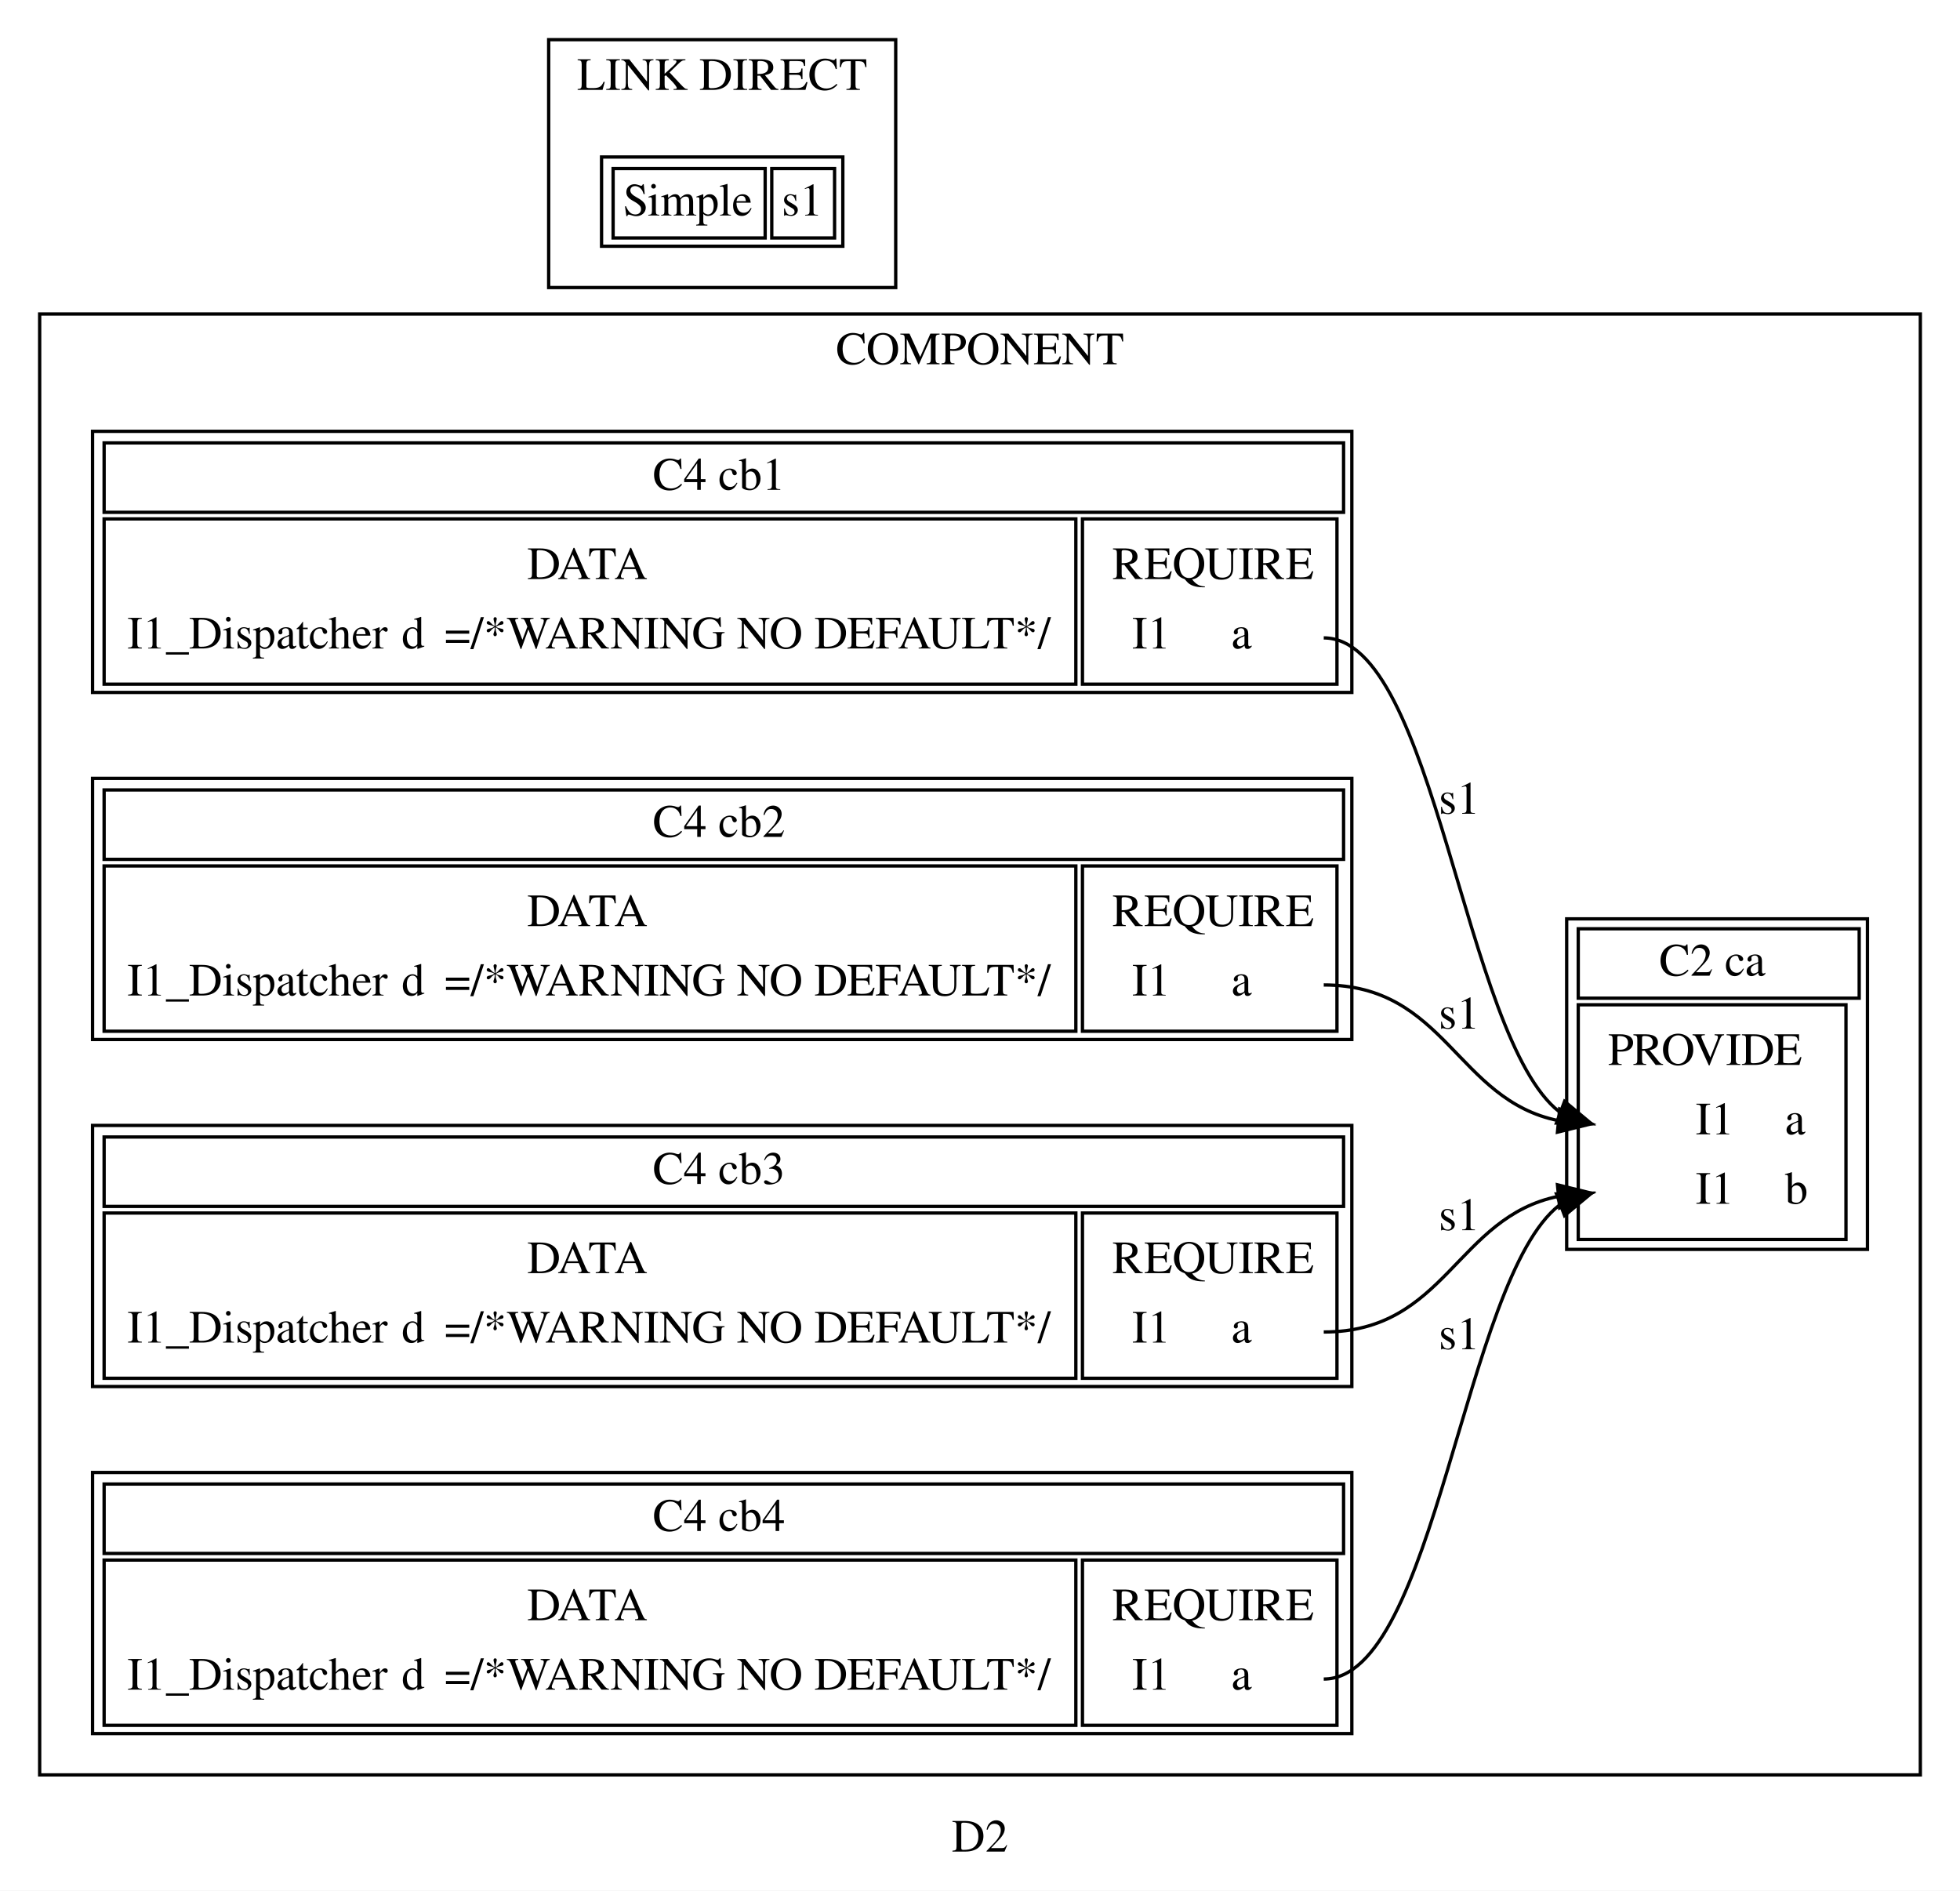
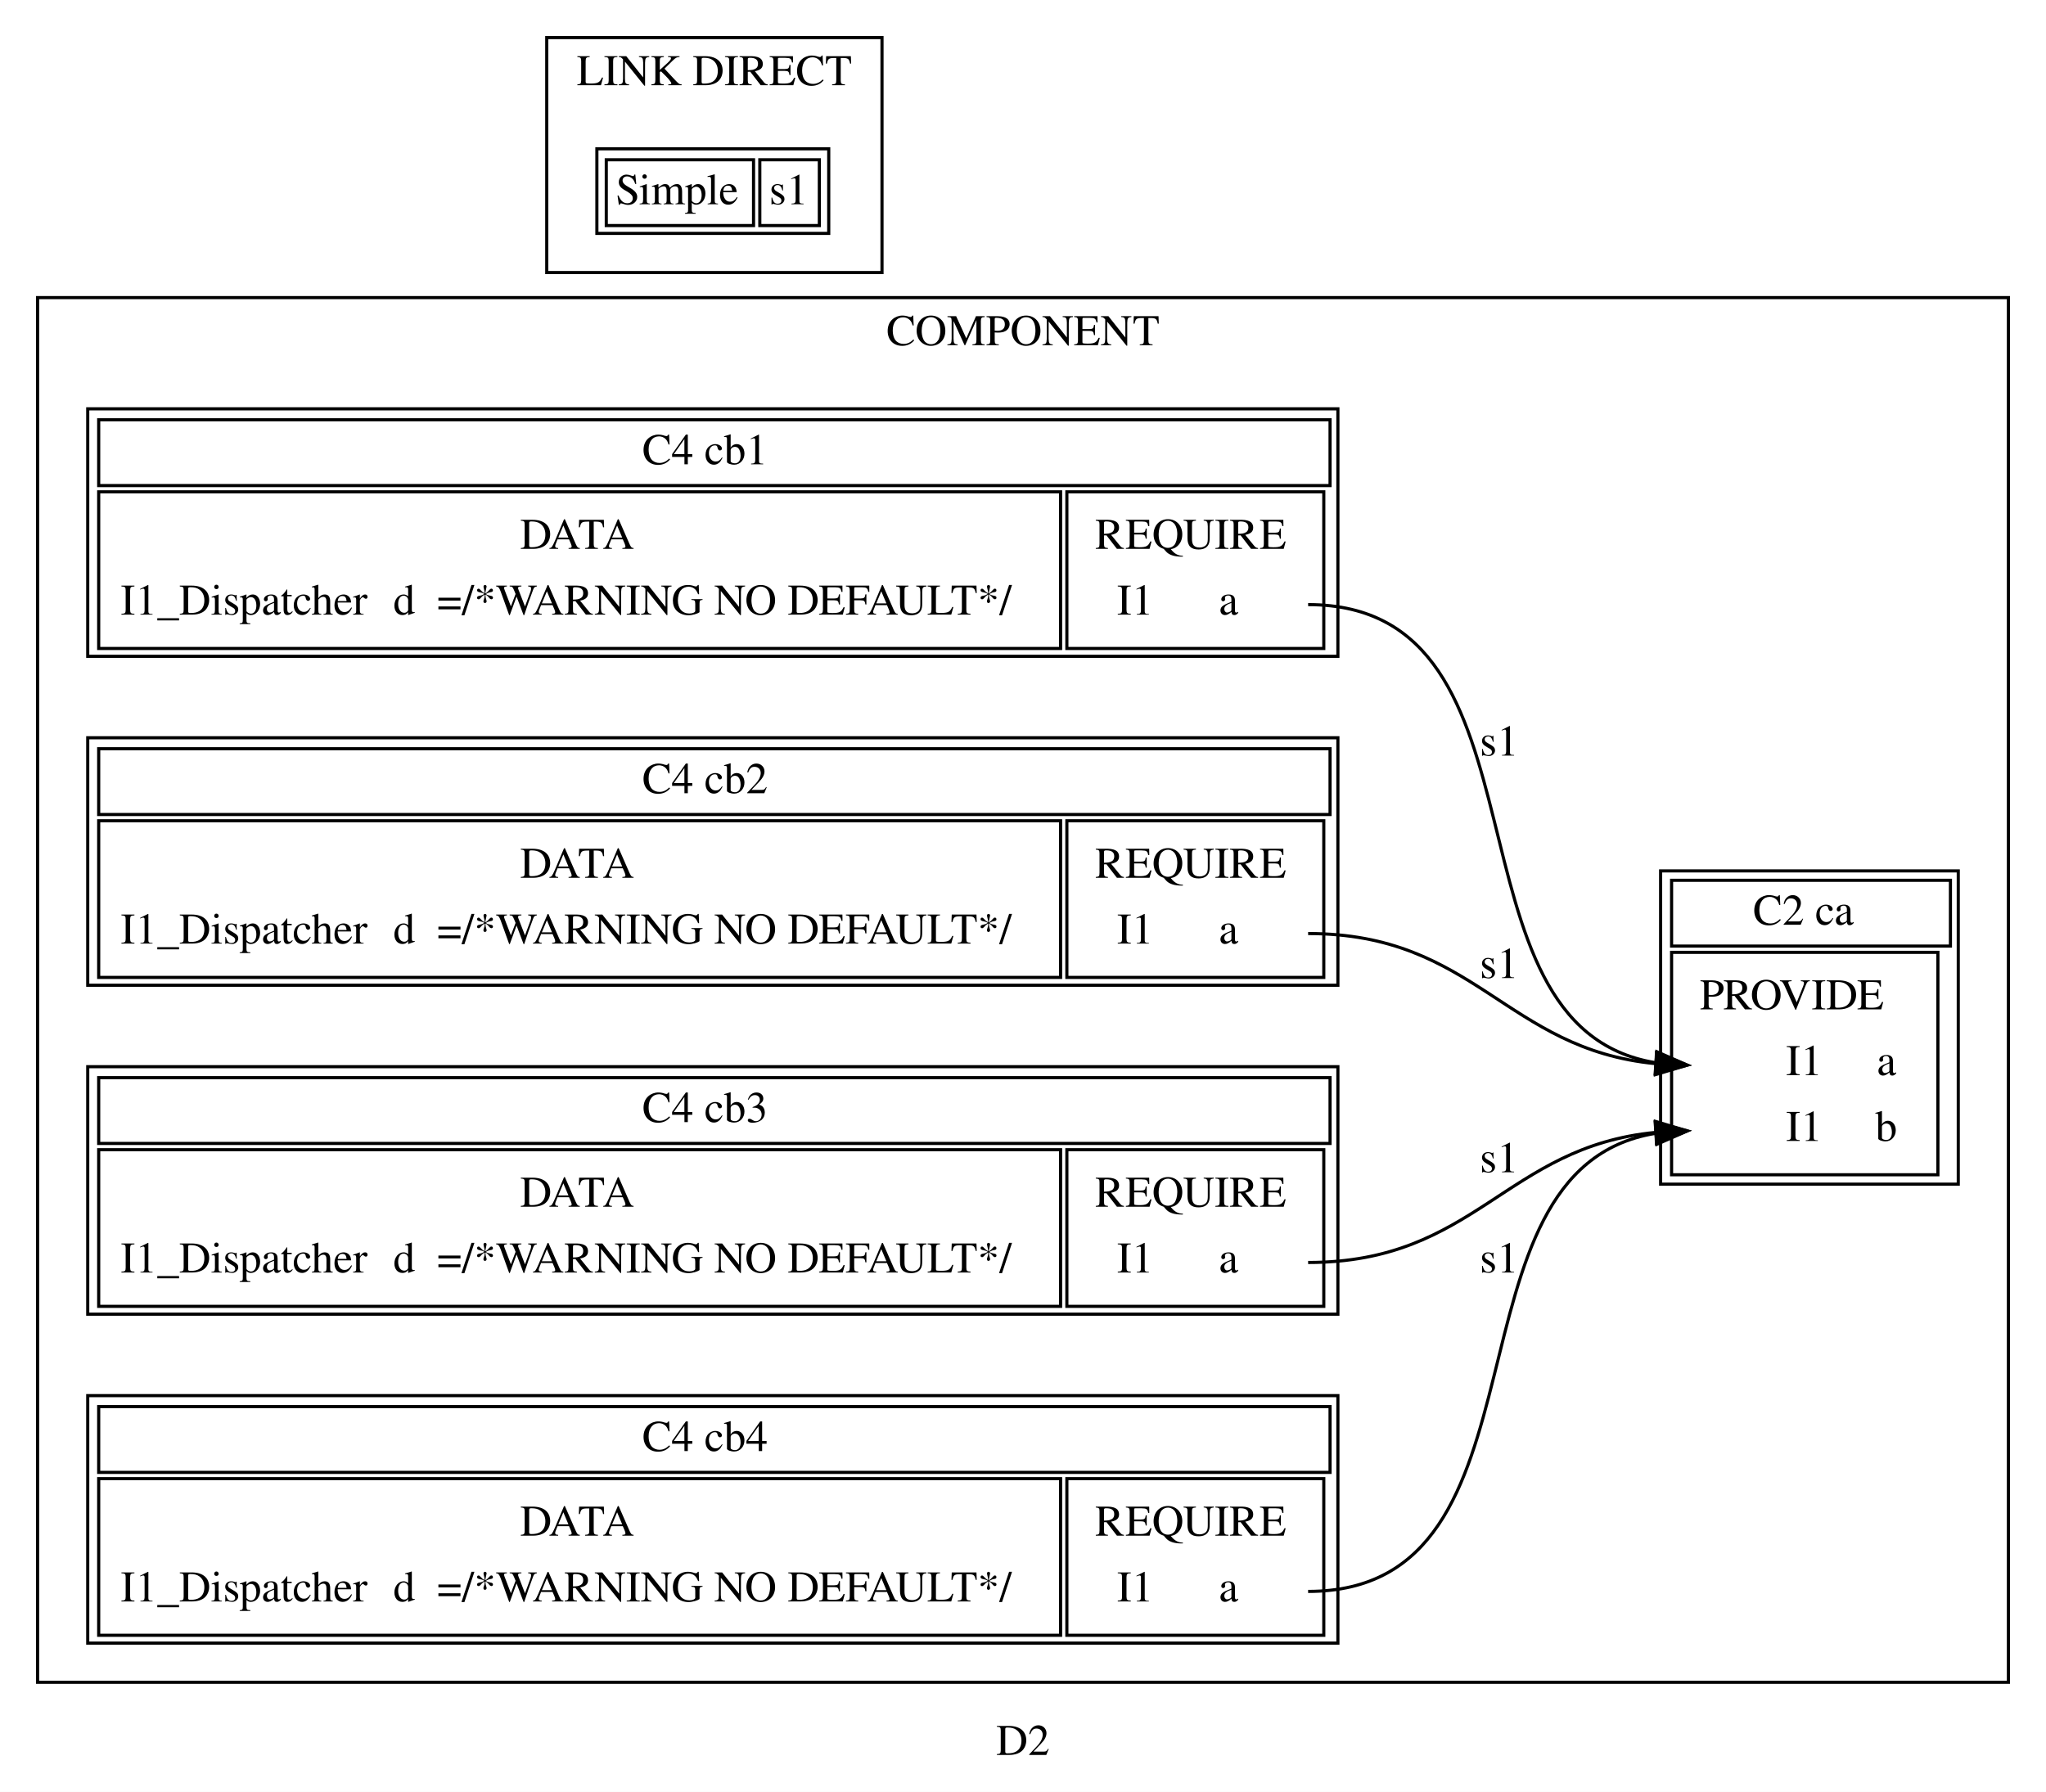
- <svg xmlns="http://www.w3.org/2000/svg" xmlns:xlink="http://www.w3.org/1999/xlink" width="593pt" height="572pt" viewBox="0.00 0.00 593.00 572.00">
+ <svg xmlns="http://www.w3.org/2000/svg" xmlns:xlink="http://www.w3.org/1999/xlink" width="653pt" height="572pt" viewBox="0.00 0.00 653.00 572.00">
  <g id="graph0" class="graph" transform="scale(1 1) rotate(0) translate(4 568)">
-     <polygon fill="white" stroke="none" points="-4,4 -4,-568 589,-568 589,4 -4,4" />
-     <text text-anchor="middle" x="292.5" y="-7.8" font-family="Times,serif" font-size="14.00">D2</text>
+     <polygon fill="#ffffff" stroke="transparent" points="-4,4 -4,-568 649,-568 649,4 -4,4" />
+     <text text-anchor="middle" x="322.5" y="-7.8" font-family="Times,serif" font-size="14.00" fill="#000000">D2</text>
    <g id="clust1" class="cluster">
-       <polygon fill="none" stroke="black" points="8,-31 8,-473 577,-473 577,-31 8,-31" />
-       <text text-anchor="middle" x="292.5" y="-457.8" font-family="Times,serif" font-size="14.00">COMPONENT</text>
+       <polygon fill="none" stroke="#000000" points="8,-31 8,-473 637,-473 637,-31 8,-31" />
+       <text text-anchor="middle" x="322.5" y="-457.8" font-family="Times,serif" font-size="14.00" fill="#000000">COMPONENT</text>
    </g>
    <g id="clust4" class="cluster">
-       <polygon fill="none" stroke="black" points="162,-481 162,-556 267,-556 267,-481 162,-481" />
-       <text text-anchor="middle" x="214.5" y="-540.8" font-family="Times,serif" font-size="14.00">LINK DIRECT</text>
+       <polygon fill="none" stroke="#000000" points="170.5,-481 170.5,-556 277.5,-556 277.5,-481 170.5,-481" />
+       <text text-anchor="middle" x="224" y="-540.8" font-family="Times,serif" font-size="14.00" fill="#000000">LINK DIRECT</text>
    </g>
    <g id="node1" class="node">
      <g id="a_node1_0">
        <a xlink:href="https://www.lapin.fr/C2" xlink:title="&lt;TABLE&gt;">
-           <polygon fill="none" stroke="black" points="473.5,-266 473.5,-287 558.5,-287 558.5,-266 473.5,-266" />
-           <text text-anchor="start" x="498" y="-272.8" font-family="Times,serif" font-size="14.00">C2 ca </text>
+           <polygon fill="none" stroke="#000000" points="529.5,-266 529.5,-287 618.5,-287 618.5,-266 529.5,-266" />
+           <text text-anchor="start" x="555.5" y="-272.8" font-family="Times,serif" font-size="14.00" fill="#000000">C2 ca </text>
        </a>
      </g>
-       <polygon fill="none" stroke="black" points="473.5,-193 473.5,-264 554.5,-264 554.5,-193 473.5,-193" />
-       <text text-anchor="start" x="482.5" y="-245.8" font-family="Times,serif" font-size="14.00"> PROVIDE</text>
+       <polygon fill="none" stroke="#000000" points="529.5,-193 529.5,-264 614.5,-264 614.5,-193 529.5,-193" />
+       <text text-anchor="start" x="538.5" y="-245.8" font-family="Times,serif" font-size="14.00" fill="#000000"> PROVIDE</text>
      <g id="a_node1_1">
        <a xlink:href="https://www.lapin.fr/I1" xlink:title="&lt;TABLE&gt;">
-           <text text-anchor="start" x="509" y="-224.8" font-family="Times,serif" font-size="14.00">I1</text>
+           <text text-anchor="start" x="566" y="-224.8" font-family="Times,serif" font-size="14.00" fill="#000000">I1</text>
        </a>
      </g>
-       <text text-anchor="start" x="536" y="-224.8" font-family="Times,serif" font-size="14.00">a</text>
+       <text text-anchor="start" x="595" y="-224.8" font-family="Times,serif" font-size="14.00" fill="#000000">a</text>
      <g id="a_node1_2">
        <a xlink:href="https://www.lapin.fr/I1" xlink:title="&lt;TABLE&gt;">
-           <text text-anchor="start" x="509" y="-203.8" font-family="Times,serif" font-size="14.00">I1</text>
+           <text text-anchor="start" x="566" y="-203.8" font-family="Times,serif" font-size="14.00" fill="#000000">I1</text>
        </a>
      </g>
-       <text text-anchor="start" x="536" y="-203.8" font-family="Times,serif" font-size="14.00">b</text>
-       <polygon fill="none" stroke="black" points="470,-190 470,-290 561,-290 561,-190 470,-190" />
+       <text text-anchor="start" x="594.5" y="-203.8" font-family="Times,serif" font-size="14.00" fill="#000000">b</text>
+       <polygon fill="none" stroke="#000000" points="526,-190 526,-290 621,-290 621,-190 526,-190" />
    </g>
    <g id="node2" class="node">
      <g id="a_node2_3">
        <a xlink:href="https://www.lapin.fr/C4" xlink:title="&lt;TABLE&gt;">
-           <polygon fill="none" stroke="black" points="27.5,-413 27.5,-434 402.5,-434 402.5,-413 27.5,-413" />
-           <text text-anchor="start" x="193.5" y="-419.8" font-family="Times,serif" font-size="14.00">C4 cb1 </text>
+           <polygon fill="none" stroke="#000000" points="27.5,-413 27.5,-434 420.5,-434 420.5,-413 27.5,-413" />
+           <text text-anchor="start" x="201" y="-419.8" font-family="Times,serif" font-size="14.00" fill="#000000">C4 cb1 </text>
        </a>
      </g>
-       <polygon fill="none" stroke="black" points="27.5,-361 27.5,-411 321.5,-411 321.5,-361 27.5,-361" />
-       <text text-anchor="start" x="155.5" y="-392.8" font-family="Times,serif" font-size="14.00">DATA</text>
+       <polygon fill="none" stroke="#000000" points="27.5,-361 27.5,-411 334.5,-411 334.5,-361 27.5,-361" />
+       <text text-anchor="start" x="162" y="-392.8" font-family="Times,serif" font-size="14.00" fill="#000000">DATA</text>
      <g id="a_node2_4">
        <a xlink:href="https://www.lapin.fr/I1_Dispatcher" xlink:title="&lt;TABLE&gt;">
-           <text text-anchor="start" x="34.5" y="-371.8" font-family="Times,serif" font-size="14.00">I1_Dispatcher</text>
+           <text text-anchor="start" x="34.5" y="-371.8" font-family="Times,serif" font-size="14.00" fill="#000000">I1_Dispatcher</text>
        </a>
      </g>
-       <text text-anchor="start" x="117.5" y="-371.8" font-family="Times,serif" font-size="14.00">d</text>
-       <text text-anchor="start" x="130.5" y="-371.8" font-family="Times,serif" font-size="14.00">=/*WARNING NO DEFAULT*/</text>
-       <polygon fill="none" stroke="black" points="323.5,-361 323.5,-411 400.5,-411 400.5,-361 323.5,-361" />
-       <text text-anchor="start" x="332.5" y="-392.8" font-family="Times,serif" font-size="14.00">REQUIRE</text>
+       <text text-anchor="start" x="121.5" y="-371.8" font-family="Times,serif" font-size="14.00" fill="#000000">d</text>
+       <text text-anchor="start" x="135.5" y="-371.8" font-family="Times,serif" font-size="14.00" fill="#000000">=/*WARNING NO DEFAULT*/</text>
+       <polygon fill="none" stroke="#000000" points="336.5,-361 336.5,-411 418.5,-411 418.5,-361 336.5,-361" />
+       <text text-anchor="start" x="345.5" y="-392.8" font-family="Times,serif" font-size="14.00" fill="#000000">REQUIRE</text>
      <g id="a_node2_5">
        <a xlink:href="https://www.lapin.fr/I1" xlink:title="&lt;TABLE&gt;">
-           <text text-anchor="start" x="338.5" y="-371.8" font-family="Times,serif" font-size="14.00">I1</text>
+           <text text-anchor="start" x="352.5" y="-371.8" font-family="Times,serif" font-size="14.00" fill="#000000">I1</text>
        </a>
      </g>
-       <text text-anchor="start" x="368.5" y="-371.8" font-family="Times,serif" font-size="14.00">a</text>
-       <polygon fill="none" stroke="black" points="24,-358.5 24,-437.5 405,-437.5 405,-358.5 24,-358.5" />
+       <text text-anchor="start" x="385" y="-371.8" font-family="Times,serif" font-size="14.00" fill="#000000">a</text>
+       <polygon fill="none" stroke="#000000" points="24,-358.5 24,-437.5 423,-437.5 423,-358.5 24,-358.5" />
    </g>
    <g id="edge1" class="edge">
-       <path fill="none" stroke="black" d="M396.5,-375C430.301,-375 438.73,-254.271 467.774,-231.634" />
-       <polygon fill="black" stroke="black" points="469.357,-234.778 477.5,-228 466.907,-228.221 469.357,-234.778" />
-       <text text-anchor="middle" x="437.5" y="-321.8" font-family="Times,serif" font-size="14.00">s1</text>
+       <path fill="none" stroke="#000000" d="M413.5,-375C494.484,-375 453.781,-240.361 524.307,-228.791" />
+       <polygon fill="#000000" stroke="#000000" points="524.801,-232.263 534.5,-228 524.259,-225.284 524.801,-232.263" />
+       <text text-anchor="middle" x="474.5" y="-326.8" font-family="Times,serif" font-size="14.00" fill="#000000">s1</text>
    </g>
    <g id="node3" class="node">
      <g id="a_node3_6">
        <a xlink:href="https://www.lapin.fr/C4" xlink:title="&lt;TABLE&gt;">
-           <polygon fill="none" stroke="black" points="27.5,-308 27.5,-329 402.5,-329 402.5,-308 27.5,-308" />
-           <text text-anchor="start" x="193.5" y="-314.8" font-family="Times,serif" font-size="14.00">C4 cb2 </text>
+           <polygon fill="none" stroke="#000000" points="27.5,-308 27.5,-329 420.5,-329 420.5,-308 27.5,-308" />
+           <text text-anchor="start" x="201" y="-314.8" font-family="Times,serif" font-size="14.00" fill="#000000">C4 cb2 </text>
        </a>
      </g>
-       <polygon fill="none" stroke="black" points="27.5,-256 27.5,-306 321.5,-306 321.5,-256 27.5,-256" />
-       <text text-anchor="start" x="155.5" y="-287.8" font-family="Times,serif" font-size="14.00">DATA</text>
+       <polygon fill="none" stroke="#000000" points="27.5,-256 27.5,-306 334.5,-306 334.5,-256 27.5,-256" />
+       <text text-anchor="start" x="162" y="-287.8" font-family="Times,serif" font-size="14.00" fill="#000000">DATA</text>
      <g id="a_node3_7">
        <a xlink:href="https://www.lapin.fr/I1_Dispatcher" xlink:title="&lt;TABLE&gt;">
-           <text text-anchor="start" x="34.5" y="-266.8" font-family="Times,serif" font-size="14.00">I1_Dispatcher</text>
+           <text text-anchor="start" x="34.5" y="-266.8" font-family="Times,serif" font-size="14.00" fill="#000000">I1_Dispatcher</text>
        </a>
      </g>
-       <text text-anchor="start" x="117.5" y="-266.8" font-family="Times,serif" font-size="14.00">d</text>
-       <text text-anchor="start" x="130.5" y="-266.8" font-family="Times,serif" font-size="14.00">=/*WARNING NO DEFAULT*/</text>
-       <polygon fill="none" stroke="black" points="323.5,-256 323.5,-306 400.5,-306 400.5,-256 323.5,-256" />
-       <text text-anchor="start" x="332.5" y="-287.8" font-family="Times,serif" font-size="14.00">REQUIRE</text>
+       <text text-anchor="start" x="121.5" y="-266.8" font-family="Times,serif" font-size="14.00" fill="#000000">d</text>
+       <text text-anchor="start" x="135.5" y="-266.8" font-family="Times,serif" font-size="14.00" fill="#000000">=/*WARNING NO DEFAULT*/</text>
+       <polygon fill="none" stroke="#000000" points="336.5,-256 336.5,-306 418.5,-306 418.5,-256 336.5,-256" />
+       <text text-anchor="start" x="345.5" y="-287.8" font-family="Times,serif" font-size="14.00" fill="#000000">REQUIRE</text>
      <g id="a_node3_8">
        <a xlink:href="https://www.lapin.fr/I1" xlink:title="&lt;TABLE&gt;">
-           <text text-anchor="start" x="338.5" y="-266.8" font-family="Times,serif" font-size="14.00">I1</text>
+           <text text-anchor="start" x="352.5" y="-266.8" font-family="Times,serif" font-size="14.00" fill="#000000">I1</text>
        </a>
      </g>
-       <text text-anchor="start" x="368.5" y="-266.8" font-family="Times,serif" font-size="14.00">a</text>
-       <polygon fill="none" stroke="black" points="24,-253.5 24,-332.5 405,-332.5 405,-253.5 24,-253.5" />
+       <text text-anchor="start" x="385" y="-266.8" font-family="Times,serif" font-size="14.00" fill="#000000">a</text>
+       <polygon fill="none" stroke="#000000" points="24,-253.5 24,-332.5 423,-332.5 423,-253.5 24,-253.5" />
    </g>
    <g id="edge2" class="edge">
-       <path fill="none" stroke="black" d="M396.5,-270C433.408,-270 436.639,-235.208 467.496,-228.956" />
-       <polygon fill="black" stroke="black" points="467.878,-232.436 477.5,-228 467.212,-225.467 467.878,-232.436" />
-       <text text-anchor="middle" x="437.5" y="-256.8" font-family="Times,serif" font-size="14.00">s1</text>
+       <path fill="none" stroke="#000000" d="M413.5,-270C466.868,-270 476.487,-233.086 524.385,-228.472" />
+       <polygon fill="#000000" stroke="#000000" points="524.674,-231.962 534.5,-228 524.348,-224.97 524.674,-231.962" />
+       <text text-anchor="middle" x="474.5" y="-255.8" font-family="Times,serif" font-size="14.00" fill="#000000">s1</text>
    </g>
    <g id="node4" class="node">
      <g id="a_node4_9">
        <a xlink:href="https://www.lapin.fr/C4" xlink:title="&lt;TABLE&gt;">
-           <polygon fill="none" stroke="black" points="27.5,-203 27.5,-224 402.5,-224 402.5,-203 27.5,-203" />
-           <text text-anchor="start" x="193.5" y="-209.8" font-family="Times,serif" font-size="14.00">C4 cb3 </text>
+           <polygon fill="none" stroke="#000000" points="27.5,-203 27.5,-224 420.5,-224 420.5,-203 27.5,-203" />
+           <text text-anchor="start" x="201" y="-209.8" font-family="Times,serif" font-size="14.00" fill="#000000">C4 cb3 </text>
        </a>
      </g>
-       <polygon fill="none" stroke="black" points="27.5,-151 27.5,-201 321.5,-201 321.5,-151 27.5,-151" />
-       <text text-anchor="start" x="155.5" y="-182.8" font-family="Times,serif" font-size="14.00">DATA</text>
+       <polygon fill="none" stroke="#000000" points="27.5,-151 27.5,-201 334.5,-201 334.5,-151 27.5,-151" />
+       <text text-anchor="start" x="162" y="-182.8" font-family="Times,serif" font-size="14.00" fill="#000000">DATA</text>
      <g id="a_node4_10">
        <a xlink:href="https://www.lapin.fr/I1_Dispatcher" xlink:title="&lt;TABLE&gt;">
-           <text text-anchor="start" x="34.5" y="-161.8" font-family="Times,serif" font-size="14.00">I1_Dispatcher</text>
+           <text text-anchor="start" x="34.5" y="-161.8" font-family="Times,serif" font-size="14.00" fill="#000000">I1_Dispatcher</text>
        </a>
      </g>
-       <text text-anchor="start" x="117.5" y="-161.8" font-family="Times,serif" font-size="14.00">d</text>
-       <text text-anchor="start" x="130.5" y="-161.8" font-family="Times,serif" font-size="14.00">=/*WARNING NO DEFAULT*/</text>
-       <polygon fill="none" stroke="black" points="323.5,-151 323.5,-201 400.5,-201 400.5,-151 323.5,-151" />
-       <text text-anchor="start" x="332.5" y="-182.8" font-family="Times,serif" font-size="14.00">REQUIRE</text>
+       <text text-anchor="start" x="121.5" y="-161.8" font-family="Times,serif" font-size="14.00" fill="#000000">d</text>
+       <text text-anchor="start" x="135.5" y="-161.8" font-family="Times,serif" font-size="14.00" fill="#000000">=/*WARNING NO DEFAULT*/</text>
+       <polygon fill="none" stroke="#000000" points="336.5,-151 336.5,-201 418.5,-201 418.5,-151 336.5,-151" />
+       <text text-anchor="start" x="345.5" y="-182.8" font-family="Times,serif" font-size="14.00" fill="#000000">REQUIRE</text>
      <g id="a_node4_11">
        <a xlink:href="https://www.lapin.fr/I1" xlink:title="&lt;TABLE&gt;">
-           <text text-anchor="start" x="338.5" y="-161.8" font-family="Times,serif" font-size="14.00">I1</text>
+           <text text-anchor="start" x="352.5" y="-161.8" font-family="Times,serif" font-size="14.00" fill="#000000">I1</text>
        </a>
      </g>
-       <text text-anchor="start" x="368.5" y="-161.8" font-family="Times,serif" font-size="14.00">a</text>
-       <polygon fill="none" stroke="black" points="24,-148.5 24,-227.5 405,-227.5 405,-148.5 24,-148.5" />
+       <text text-anchor="start" x="385" y="-161.8" font-family="Times,serif" font-size="14.00" fill="#000000">a</text>
+       <polygon fill="none" stroke="#000000" points="24,-148.5 24,-227.5 423,-227.5 423,-148.5 24,-148.5" />
    </g>
    <g id="edge3" class="edge">
-       <path fill="none" stroke="black" d="M396.5,-165C433.408,-165 436.639,-199.792 467.496,-206.044" />
-       <polygon fill="black" stroke="black" points="467.212,-209.533 477.5,-207 467.878,-202.564 467.212,-209.533" />
-       <text text-anchor="middle" x="437.5" y="-195.8" font-family="Times,serif" font-size="14.00">s1</text>
+       <path fill="none" stroke="#000000" d="M413.5,-165C466.868,-165 476.487,-201.914 524.385,-206.528" />
+       <polygon fill="#000000" stroke="#000000" points="524.348,-210.03 534.5,-207 524.674,-203.038 524.348,-210.03" />
+       <text text-anchor="middle" x="474.5" y="-193.8" font-family="Times,serif" font-size="14.00" fill="#000000">s1</text>
    </g>
    <g id="node5" class="node">
      <g id="a_node5_12">
        <a xlink:href="https://www.lapin.fr/C4" xlink:title="&lt;TABLE&gt;">
-           <polygon fill="none" stroke="black" points="27.5,-98 27.5,-119 402.5,-119 402.5,-98 27.5,-98" />
-           <text text-anchor="start" x="193.5" y="-104.8" font-family="Times,serif" font-size="14.00">C4 cb4 </text>
+           <polygon fill="none" stroke="#000000" points="27.5,-98 27.5,-119 420.5,-119 420.5,-98 27.5,-98" />
+           <text text-anchor="start" x="201" y="-104.8" font-family="Times,serif" font-size="14.00" fill="#000000">C4 cb4 </text>
        </a>
      </g>
-       <polygon fill="none" stroke="black" points="27.5,-46 27.5,-96 321.5,-96 321.5,-46 27.5,-46" />
-       <text text-anchor="start" x="155.5" y="-77.8" font-family="Times,serif" font-size="14.00">DATA</text>
+       <polygon fill="none" stroke="#000000" points="27.5,-46 27.5,-96 334.5,-96 334.5,-46 27.5,-46" />
+       <text text-anchor="start" x="162" y="-77.8" font-family="Times,serif" font-size="14.00" fill="#000000">DATA</text>
      <g id="a_node5_13">
        <a xlink:href="https://www.lapin.fr/I1_Dispatcher" xlink:title="&lt;TABLE&gt;">
-           <text text-anchor="start" x="34.5" y="-56.8" font-family="Times,serif" font-size="14.00">I1_Dispatcher</text>
+           <text text-anchor="start" x="34.5" y="-56.8" font-family="Times,serif" font-size="14.00" fill="#000000">I1_Dispatcher</text>
        </a>
      </g>
-       <text text-anchor="start" x="117.5" y="-56.8" font-family="Times,serif" font-size="14.00">d</text>
-       <text text-anchor="start" x="130.5" y="-56.8" font-family="Times,serif" font-size="14.00">=/*WARNING NO DEFAULT*/</text>
-       <polygon fill="none" stroke="black" points="323.5,-46 323.5,-96 400.5,-96 400.5,-46 323.5,-46" />
-       <text text-anchor="start" x="332.5" y="-77.8" font-family="Times,serif" font-size="14.00">REQUIRE</text>
+       <text text-anchor="start" x="121.5" y="-56.8" font-family="Times,serif" font-size="14.00" fill="#000000">d</text>
+       <text text-anchor="start" x="135.5" y="-56.8" font-family="Times,serif" font-size="14.00" fill="#000000">=/*WARNING NO DEFAULT*/</text>
+       <polygon fill="none" stroke="#000000" points="336.5,-46 336.5,-96 418.5,-96 418.5,-46 336.5,-46" />
+       <text text-anchor="start" x="345.5" y="-77.8" font-family="Times,serif" font-size="14.00" fill="#000000">REQUIRE</text>
      <g id="a_node5_14">
        <a xlink:href="https://www.lapin.fr/I1" xlink:title="&lt;TABLE&gt;">
-           <text text-anchor="start" x="338.5" y="-56.8" font-family="Times,serif" font-size="14.00">I1</text>
+           <text text-anchor="start" x="352.5" y="-56.8" font-family="Times,serif" font-size="14.00" fill="#000000">I1</text>
        </a>
      </g>
-       <text text-anchor="start" x="368.5" y="-56.8" font-family="Times,serif" font-size="14.00">a</text>
-       <polygon fill="none" stroke="black" points="24,-43.5 24,-122.5 405,-122.5 405,-43.5 24,-43.5" />
+       <text text-anchor="start" x="385" y="-56.8" font-family="Times,serif" font-size="14.00" fill="#000000">a</text>
+       <polygon fill="none" stroke="#000000" points="24,-43.5 24,-122.5 423,-122.5 423,-43.5 24,-43.5" />
    </g>
    <g id="edge4" class="edge">
-       <path fill="none" stroke="black" d="M396.5,-60C430.301,-60 438.73,-180.729 467.774,-203.366" />
-       <polygon fill="black" stroke="black" points="466.907,-206.779 477.5,-207 469.357,-200.222 466.907,-206.779" />
-       <text text-anchor="middle" x="437.5" y="-159.8" font-family="Times,serif" font-size="14.00">s1</text>
+       <path fill="none" stroke="#000000" d="M413.5,-60C494.484,-60 453.781,-194.639 524.307,-206.209" />
+       <polygon fill="#000000" stroke="#000000" points="524.259,-209.716 534.5,-207 524.801,-202.737 524.259,-209.716" />
+       <text text-anchor="middle" x="474.5" y="-161.8" font-family="Times,serif" font-size="14.00" fill="#000000">s1</text>
    </g>
    <g id="node6" class="node">
      <g id="a_node6_15">
        <a xlink:href="http://lapin.com/Simple" xlink:title="&lt;TABLE&gt;">
-           <polygon fill="none" stroke="black" points="181.5,-496 181.5,-517 227.5,-517 227.5,-496 181.5,-496" />
-           <text text-anchor="start" x="184.5" y="-502.8" font-family="Times,serif" font-size="14.00">Simple</text>
+           <polygon fill="none" stroke="#000000" points="189.5,-496 189.5,-517 236.5,-517 236.5,-496 189.5,-496" />
+           <text text-anchor="start" x="192.5" y="-502.8" font-family="Times,serif" font-size="14.00" fill="#000000">Simple</text>
        </a>
      </g>
-       <polygon fill="none" stroke="black" points="229.5,-496 229.5,-517 248.5,-517 248.5,-496 229.5,-496" />
-       <text text-anchor="start" x="232.5" y="-502.8" font-family="Times,serif" font-size="14.00">s1</text>
-       <polygon fill="none" stroke="black" points="178,-493.5 178,-520.5 251,-520.5 251,-493.5 178,-493.5" />
+       <polygon fill="none" stroke="#000000" points="238.5,-496 238.5,-517 257.5,-517 257.5,-496 238.5,-496" />
+       <text text-anchor="start" x="241.5" y="-502.8" font-family="Times,serif" font-size="14.00" fill="#000000">s1</text>
+       <polygon fill="none" stroke="#000000" points="186.5,-493.5 186.5,-520.5 260.5,-520.5 260.5,-493.5 186.5,-493.5" />
    </g>
  </g>
</svg>
